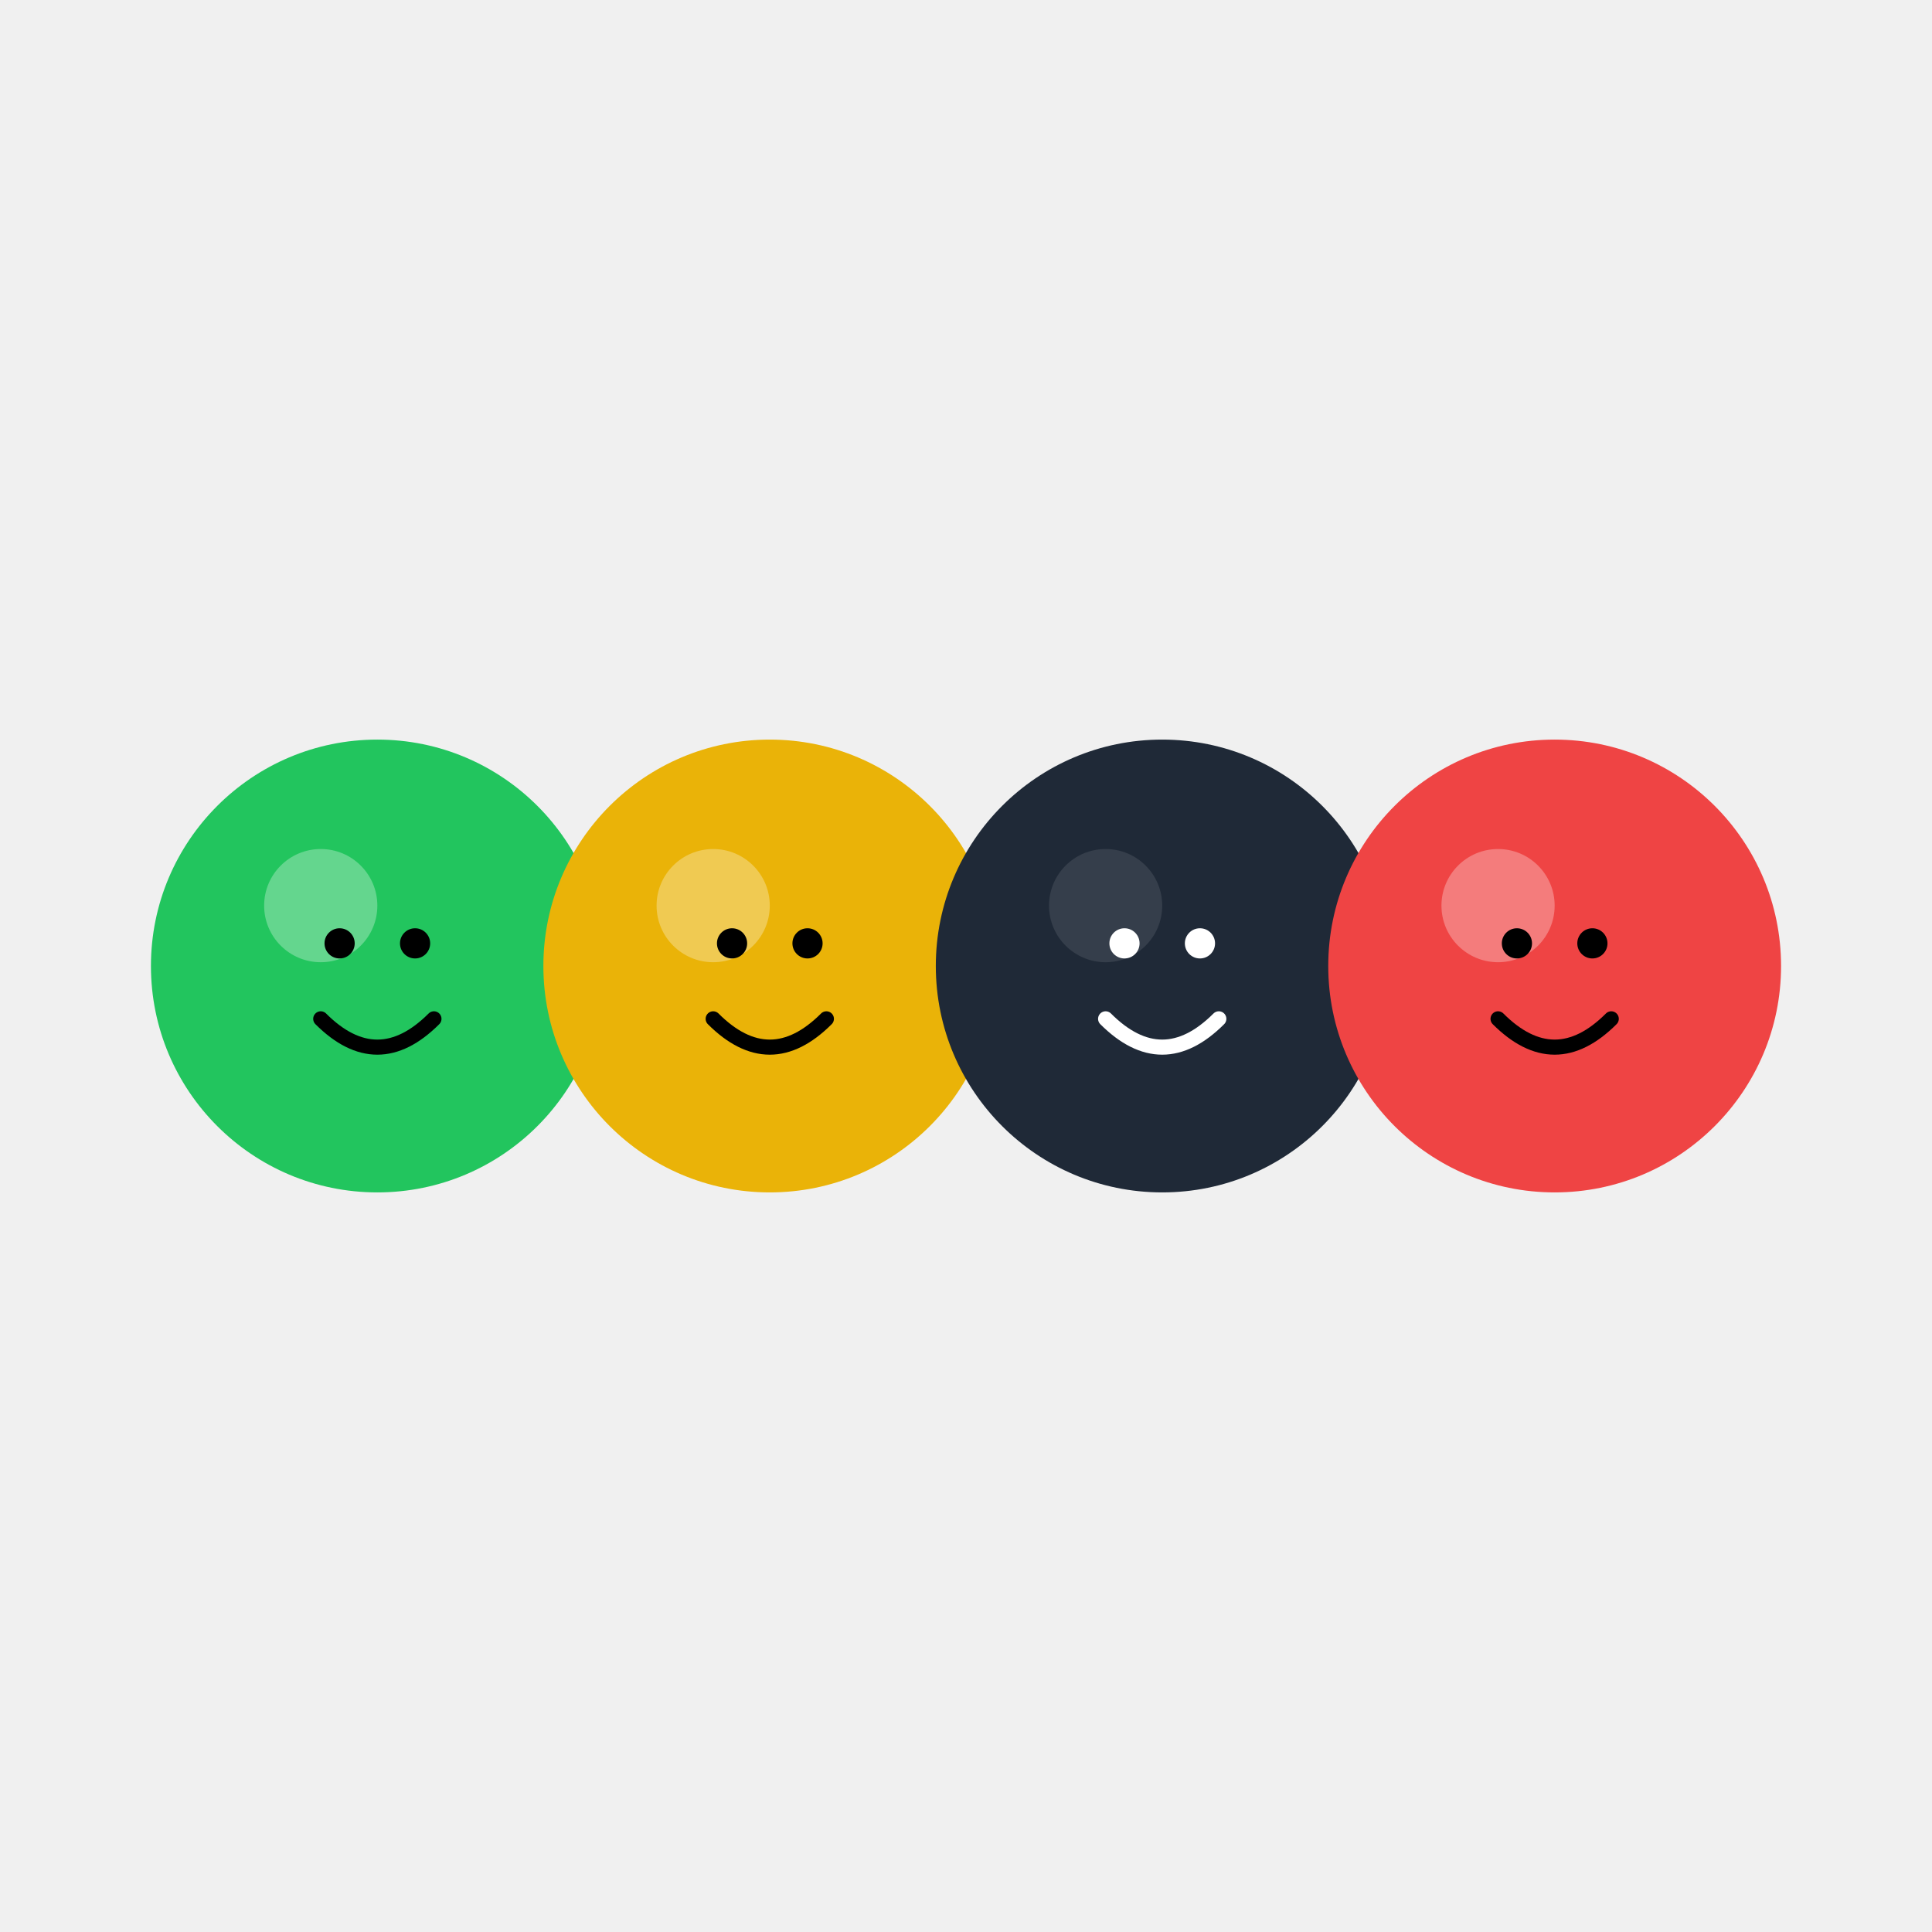
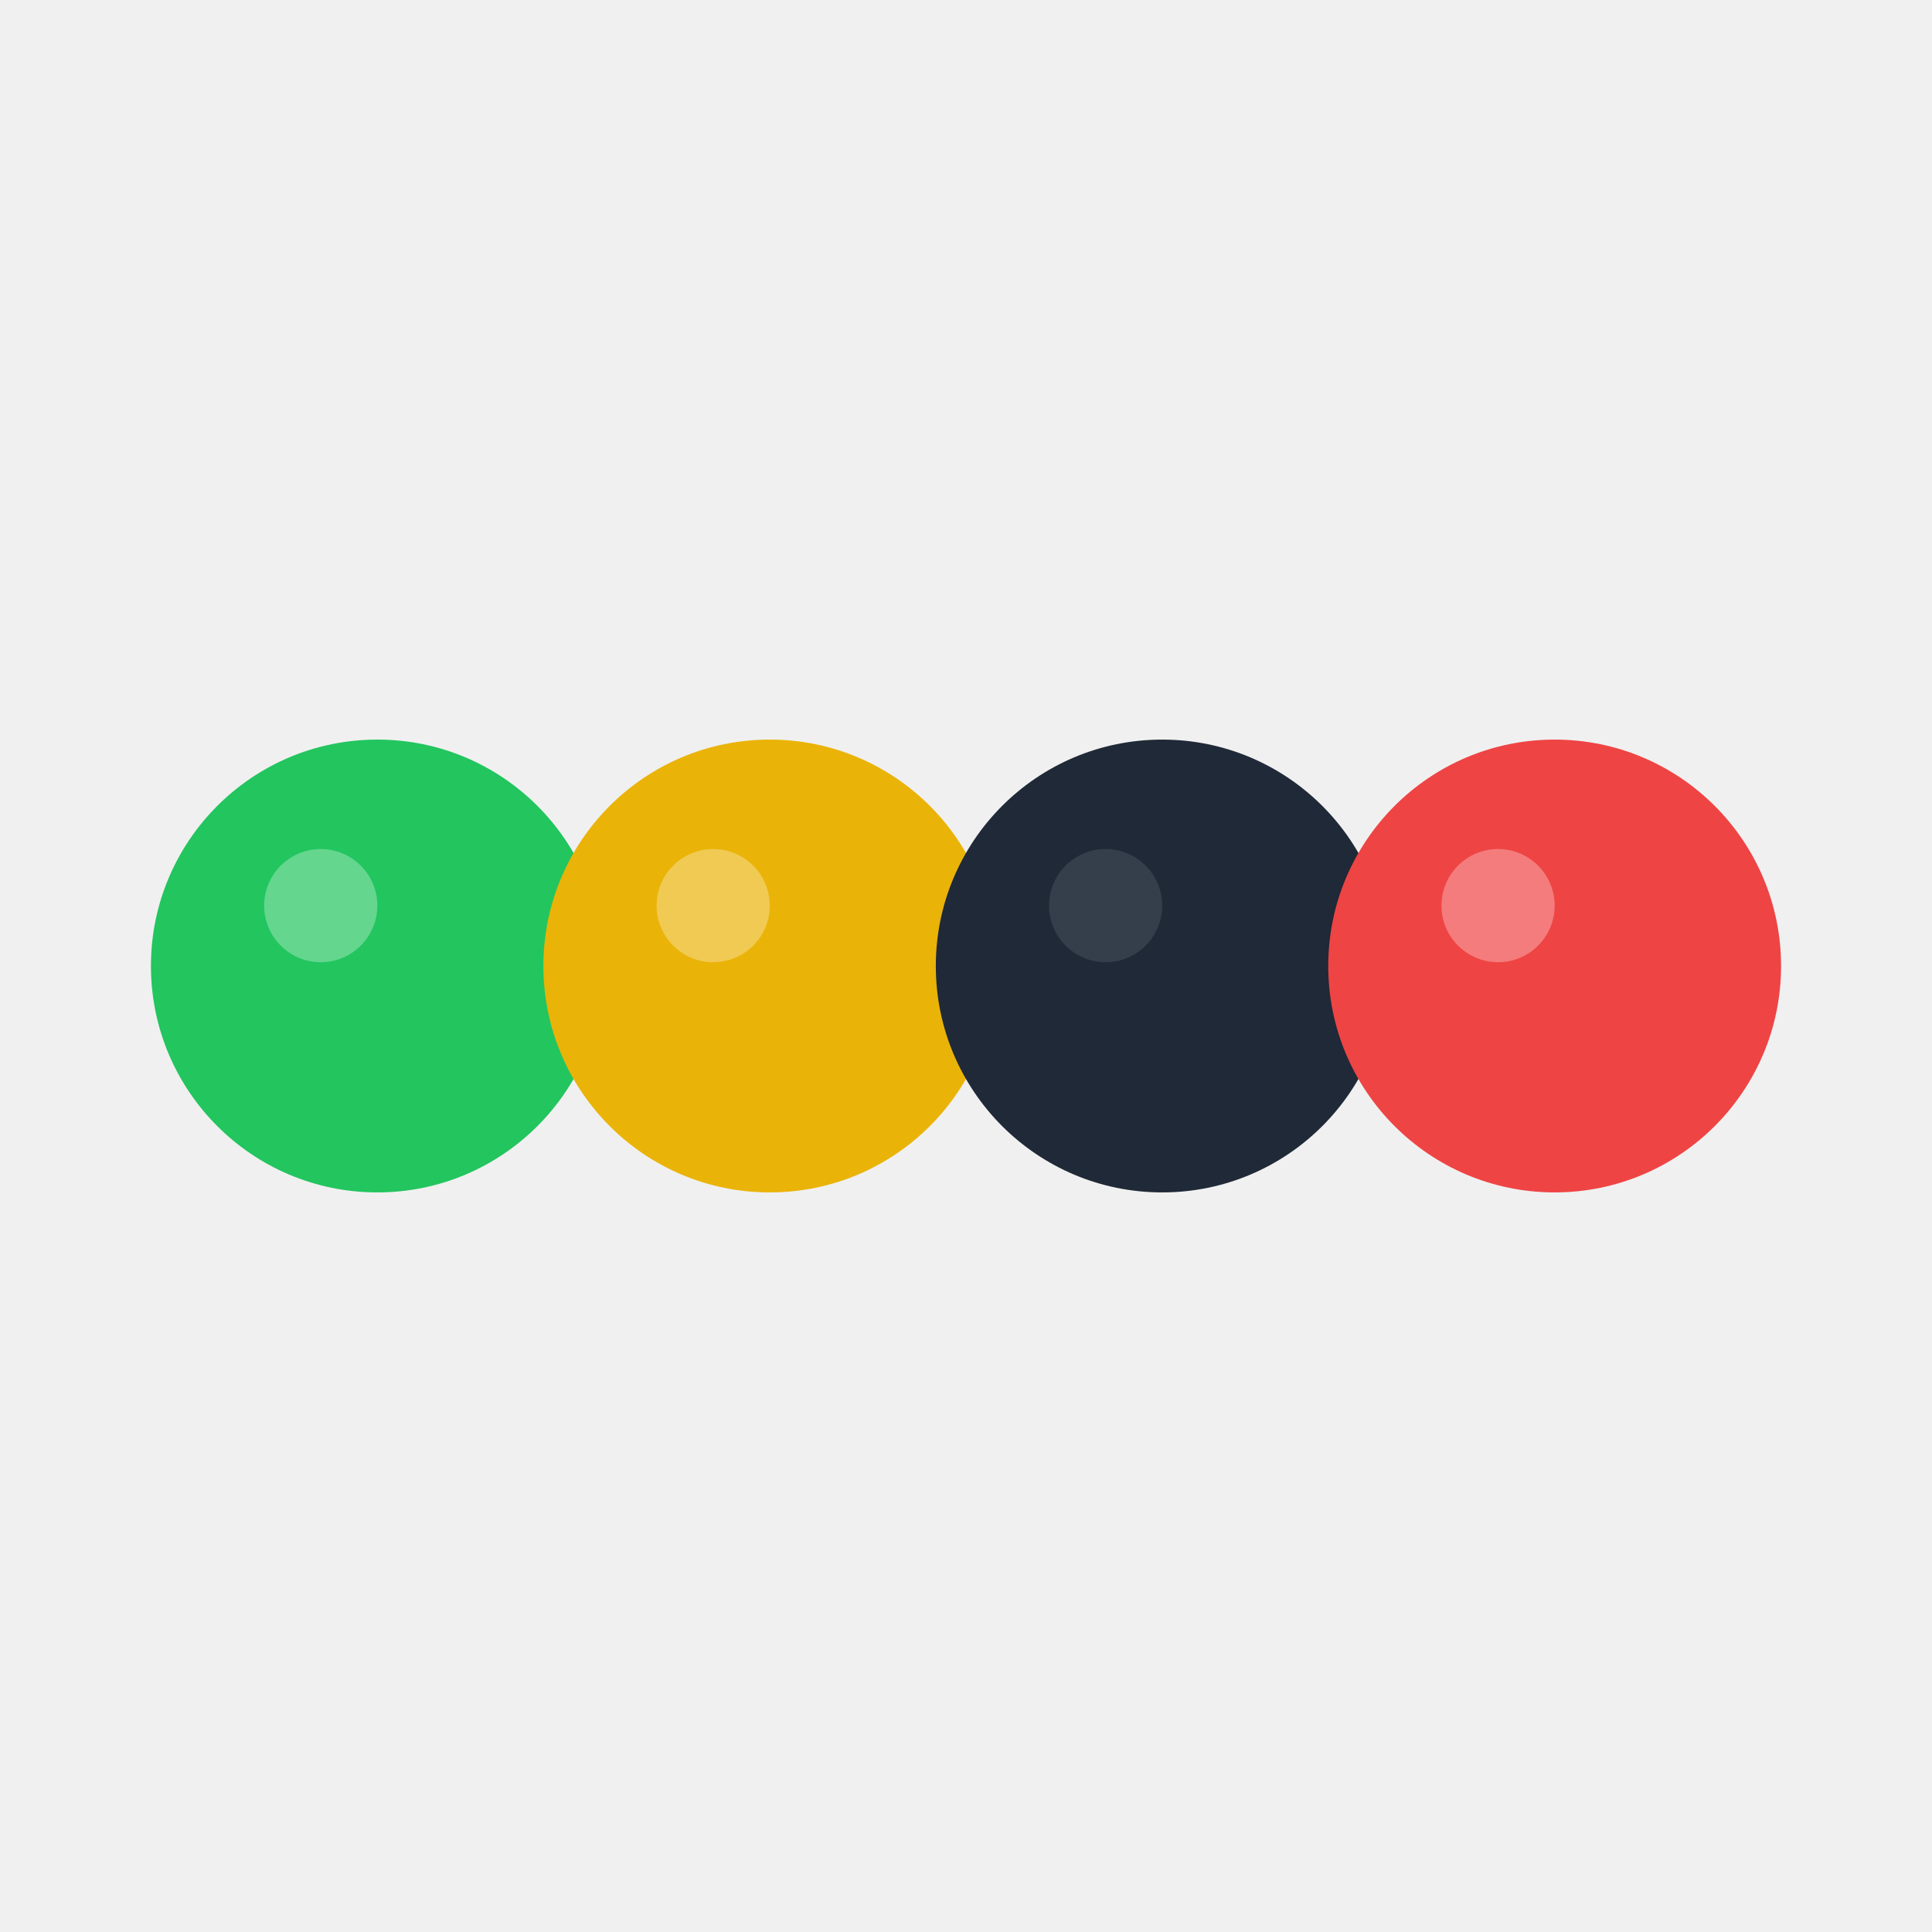
<svg xmlns="http://www.w3.org/2000/svg" width="512" height="512" viewBox="0 0 512 512" fill="none">
  <circle cx="100" cy="256" r="60" fill="#22c55e" />
  <circle cx="85" cy="240" r="15" fill="white" fill-opacity="0.3" />
-   <path d="M85 270 Q100 285 115 270" stroke="black" stroke-width="4" stroke-linecap="round" />
-   <circle cx="90" cy="250" r="4" fill="black" />
-   <circle cx="110" cy="250" r="4" fill="black" />
  <circle cx="204" cy="256" r="60" fill="#eab308" />
  <circle cx="189" cy="240" r="15" fill="white" fill-opacity="0.3" />
-   <path d="M189 270 Q204 285 219 270" stroke="black" stroke-width="4" stroke-linecap="round" />
-   <circle cx="194" cy="250" r="4" fill="black" />
-   <circle cx="214" cy="250" r="4" fill="black" />
  <circle cx="308" cy="256" r="60" fill="#1f2937" />
  <circle cx="293" cy="240" r="15" fill="white" fill-opacity="0.1" />
-   <path d="M293 270 Q308 285 323 270" stroke="white" stroke-width="4" stroke-linecap="round" />
-   <circle cx="298" cy="250" r="4" fill="white" />
-   <circle cx="318" cy="250" r="4" fill="white" />
  <circle cx="412" cy="256" r="60" fill="#ef4444" />
  <circle cx="397" cy="240" r="15" fill="white" fill-opacity="0.3" />
-   <path d="M397 270 Q412 285 427 270" stroke="black" stroke-width="4" stroke-linecap="round" />
-   <circle cx="402" cy="250" r="4" fill="black" />
-   <circle cx="422" cy="250" r="4" fill="black" />
</svg>
